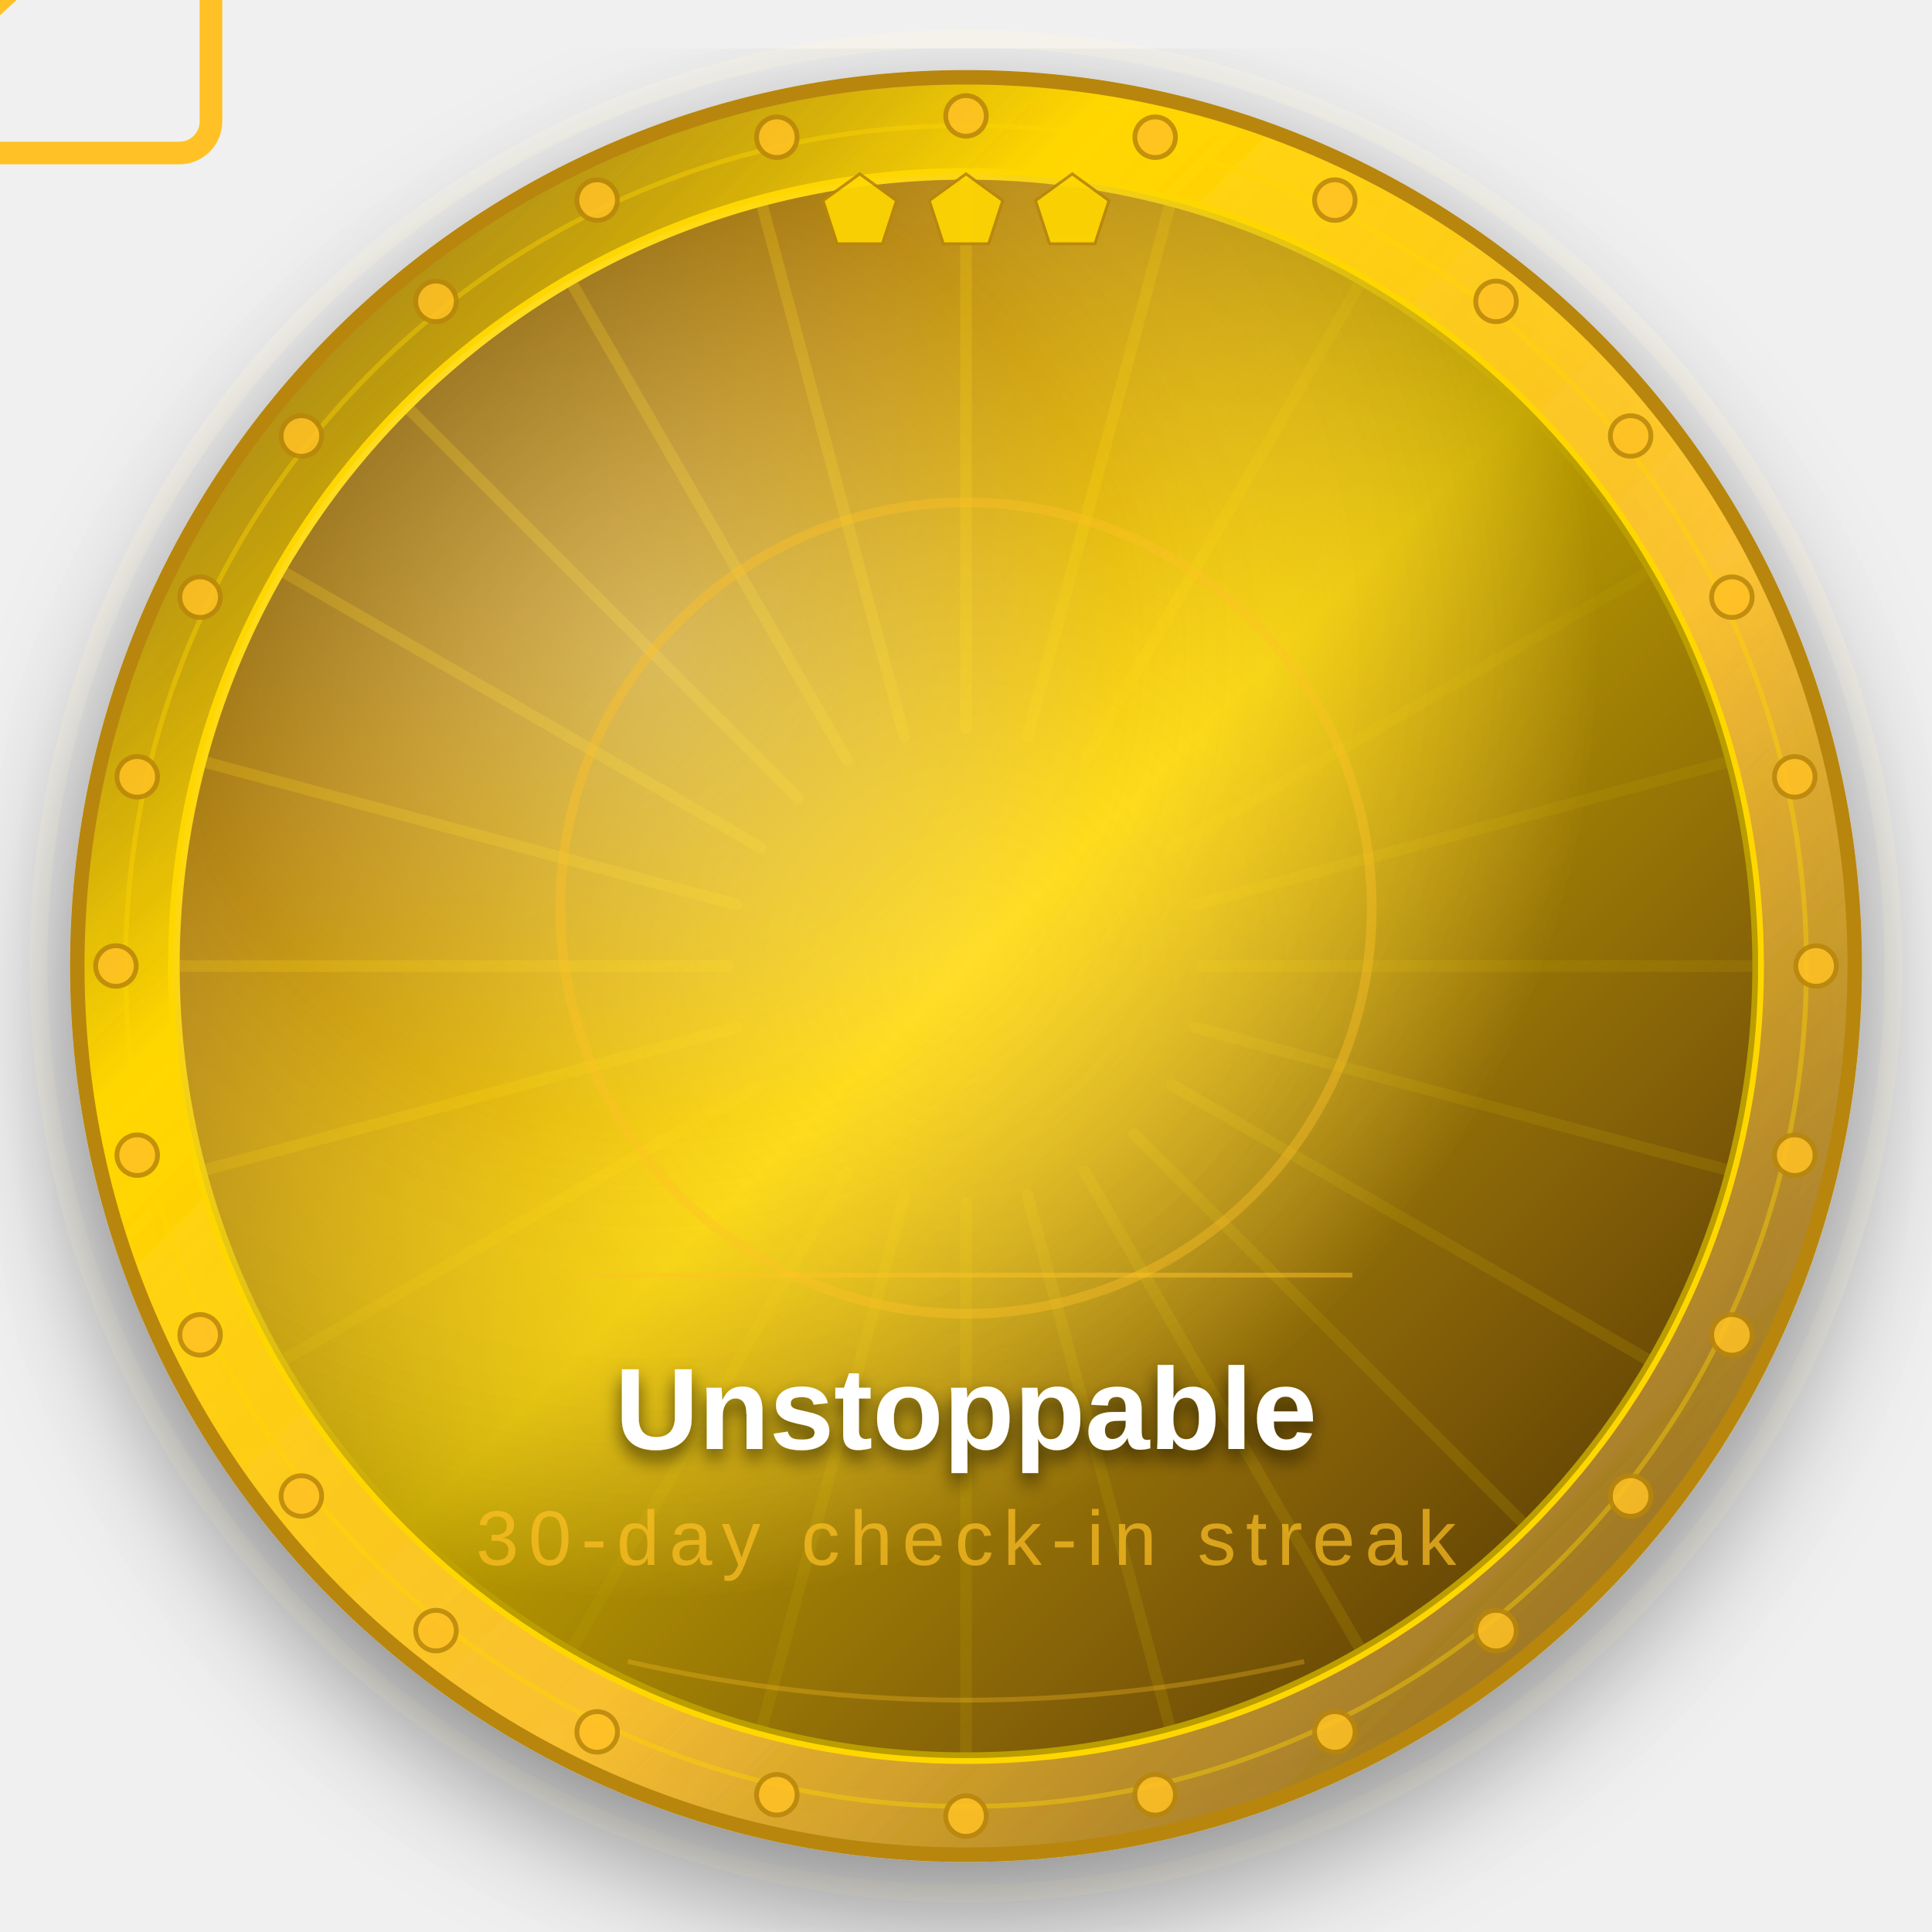
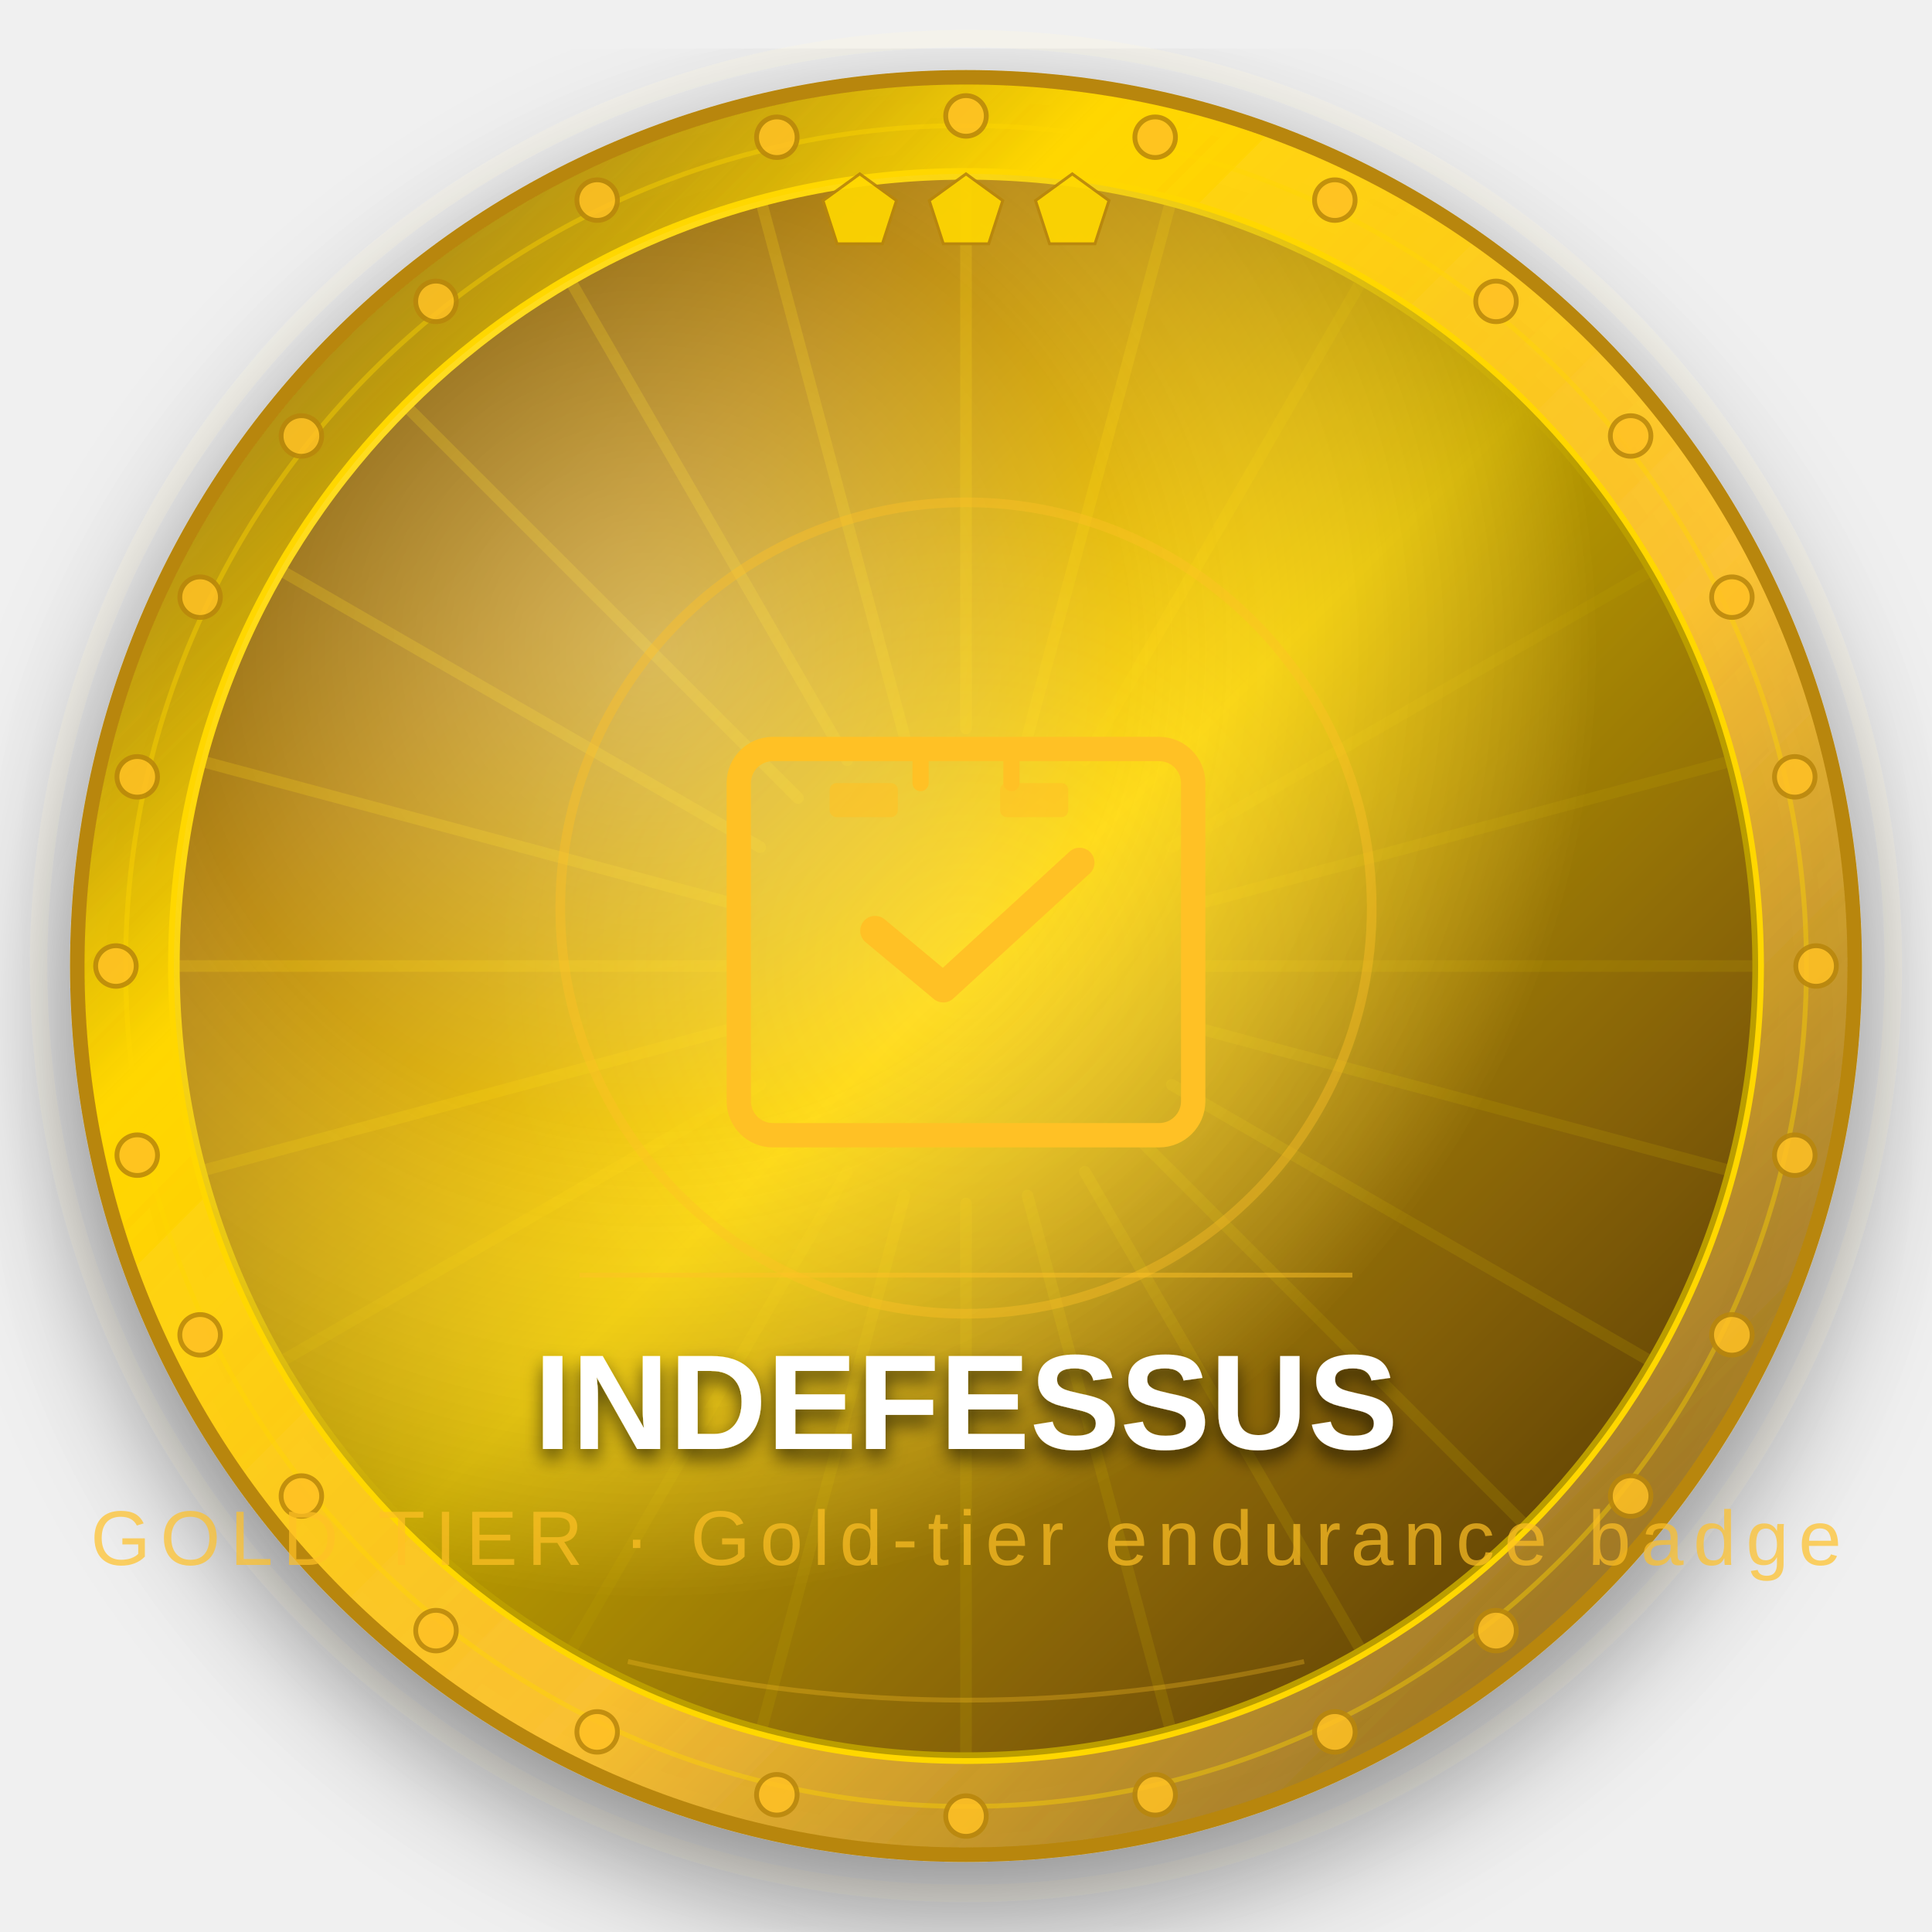
<svg xmlns="http://www.w3.org/2000/svg" viewBox="0 0 200 200" width="200" height="200">
  <defs>
-     <linearGradient id="bg2" x1="0%" y1="0%" x2="100%" y2="100%">
-       <stop offset="0%" style="stop-color:#5C3A00" />
-       <stop offset="25%" style="stop-color:#B8860B" />
-       <stop offset="50%" style="stop-color:#FFD700" />
-       <stop offset="75%" style="stop-color:#B8860B" />
-       <stop offset="100%" style="stop-color:#5C3A00" />
+     <linearGradient id="b2" x1="0%" y1="0%" x2="100%" y2="100%">
+       <stop offset="0%" stop-color="#5C3A00" />
+       <stop offset="25%" stop-color="#B8860B" />
+       <stop offset="50%" stop-color="#FFD700" />
+       <stop offset="75%" stop-color="#B8860B" />
+       <stop offset="100%" stop-color="#5C3A00" />
    </linearGradient>
-     <linearGradient id="ring2" x1="0%" y1="0%" x2="100%" y2="100%">
-       <stop offset="0%" style="stop-color:#5C3A00;stop-opacity:0.8" />
-       <stop offset="30%" style="stop-color:#FFD700;stop-opacity:1" />
-       <stop offset="60%" style="stop-color:#FFC125;stop-opacity:0.9" />
-       <stop offset="100%" style="stop-color:#5C3A00;stop-opacity:0.8" />
+     <linearGradient id="r2" x1="0%" y1="0%" x2="100%" y2="100%">
+       <stop offset="0%" stop-color="#5C3A00" stop-opacity="0.8" />
+       <stop offset="30%" stop-color="#FFD700" stop-opacity="1" />
+       <stop offset="60%" stop-color="#FFC125" stop-opacity="0.9" />
+       <stop offset="100%" stop-color="#5C3A00" stop-opacity="0.8" />
    </linearGradient>
-     <radialGradient id="shine2" cx="30%" cy="30%" r="60%">
-       <stop offset="0%" style="stop-color:#fff;stop-opacity:0.32" />
-       <stop offset="50%" style="stop-color:#fff;stop-opacity:0.05" />
-       <stop offset="100%" style="stop-color:#000;stop-opacity:0.27" />
+     <radialGradient id="s2" cx="30%" cy="30%" r="60%">
+       <stop offset="0%" stop-color="#fff" stop-opacity="0.32" />
+       <stop offset="50%" stop-color="#fff" stop-opacity="0.05" />
+       <stop offset="100%" stop-color="#000" stop-opacity="0.27" />
    </radialGradient>
-     <radialGradient id="core2" cx="50%" cy="50%" r="50%">
-       <stop offset="0%" style="stop-color:#FFF8DC;stop-opacity:0.12" />
-       <stop offset="100%" style="stop-color:#FFF8DC;stop-opacity:0" />
+     <radialGradient id="c2" cx="50%" cy="50%" r="50%">
+       <stop offset="0%" stop-color="#FFF8DC" stop-opacity="0.12" />
+       <stop offset="100%" stop-color="#FFF8DC" stop-opacity="0" />
    </radialGradient>
-     <filter id="shadow2" x="-30%" y="-30%" width="160%" height="160%">
+     <filter id="sh2" x="-30%" y="-30%" width="160%" height="160%">
      <feDropShadow dx="0" dy="5" stdDeviation="6" flood-color="#000" flood-opacity="0.45" />
    </filter>
  </defs>
-   <circle cx="100" cy="100" r="96" fill="none" stroke="#FFF8DC" stroke-width="1.8" opacity="0.25" filter="url(#shadow2)" />
-   <circle cx="100" cy="100" r="92" fill="url(#ring2)" stroke="#B8860B" stroke-width="1.5" filter="url(#shadow2)" />
+   <circle cx="100" cy="100" r="96" fill="none" stroke="#FFF8DC" stroke-width="1.8" opacity="0.25" filter="url(#sh2)" />
+   <circle cx="100" cy="100" r="92" fill="url(#r2)" stroke="#B8860B" stroke-width="1.5" filter="url(#sh2)" />
  <circle cx="100" cy="100" r="87" fill="none" stroke="#FFD700" stroke-width="0.5" opacity="0.4" />
-   <circle cx="100" cy="100" r="82" fill="url(#bg2)" stroke="#FFD700" stroke-width="1.2" />
+   <circle cx="100" cy="100" r="82" fill="url(#b2)" stroke="#FFD700" stroke-width="1.2" />
  <line x1="124.6" y1="100" x2="182" y2="100" stroke="#FFD700" stroke-width="1.2" opacity="0.22" stroke-linecap="round" />
  <line x1="123.762" y1="106.367" x2="179.206" y2="121.223" stroke="#FFD700" stroke-width="1.2" opacity="0.22" stroke-linecap="round" />
  <line x1="121.304" y1="112.3" x2="171.014" y2="141" stroke="#FFD700" stroke-width="1.2" opacity="0.22" stroke-linecap="round" />
  <line x1="117.395" y1="117.395" x2="157.983" y2="157.983" stroke="#FFD700" stroke-width="1.2" opacity="0.22" stroke-linecap="round" />
  <line x1="112.3" y1="121.304" x2="141" y2="171.014" stroke="#FFD700" stroke-width="1.2" opacity="0.22" stroke-linecap="round" />
  <line x1="106.367" y1="123.762" x2="121.223" y2="179.206" stroke="#FFD700" stroke-width="1.2" opacity="0.22" stroke-linecap="round" />
  <line x1="100" y1="124.6" x2="100" y2="182" stroke="#FFD700" stroke-width="1.2" opacity="0.22" stroke-linecap="round" />
  <line x1="93.633" y1="123.762" x2="78.777" y2="179.206" stroke="#FFD700" stroke-width="1.2" opacity="0.22" stroke-linecap="round" />
  <line x1="87.7" y1="121.304" x2="59" y2="171.014" stroke="#FFD700" stroke-width="1.2" opacity="0.22" stroke-linecap="round" />
  <line x1="82.605" y1="117.395" x2="42.017" y2="157.983" stroke="#FFD700" stroke-width="1.2" opacity="0.22" stroke-linecap="round" />
  <line x1="78.696" y1="112.3" x2="28.986" y2="141" stroke="#FFD700" stroke-width="1.2" opacity="0.22" stroke-linecap="round" />
  <line x1="76.238" y1="106.367" x2="20.794" y2="121.223" stroke="#FFD700" stroke-width="1.2" opacity="0.22" stroke-linecap="round" />
  <line x1="75.4" y1="100" x2="18" y2="100" stroke="#FFD700" stroke-width="1.2" opacity="0.22" stroke-linecap="round" />
  <line x1="76.238" y1="93.633" x2="20.794" y2="78.777" stroke="#FFD700" stroke-width="1.2" opacity="0.22" stroke-linecap="round" />
  <line x1="78.696" y1="87.7" x2="28.986" y2="59" stroke="#FFD700" stroke-width="1.2" opacity="0.22" stroke-linecap="round" />
  <line x1="82.605" y1="82.605" x2="42.017" y2="42.017" stroke="#FFD700" stroke-width="1.2" opacity="0.22" stroke-linecap="round" />
  <line x1="87.7" y1="78.696" x2="59" y2="28.986" stroke="#FFD700" stroke-width="1.2" opacity="0.22" stroke-linecap="round" />
  <line x1="93.633" y1="76.238" x2="78.777" y2="20.794" stroke="#FFD700" stroke-width="1.2" opacity="0.22" stroke-linecap="round" />
  <line x1="100" y1="75.4" x2="100" y2="18" stroke="#FFD700" stroke-width="1.2" opacity="0.22" stroke-linecap="round" />
  <line x1="106.367" y1="76.238" x2="121.223" y2="20.794" stroke="#FFD700" stroke-width="1.2" opacity="0.22" stroke-linecap="round" />
  <line x1="112.3" y1="78.696" x2="141" y2="28.986" stroke="#FFD700" stroke-width="1.2" opacity="0.22" stroke-linecap="round" />
  <line x1="117.395" y1="82.605" x2="157.983" y2="42.017" stroke="#FFD700" stroke-width="1.2" opacity="0.22" stroke-linecap="round" />
  <line x1="121.304" y1="87.7" x2="171.014" y2="59" stroke="#FFD700" stroke-width="1.2" opacity="0.22" stroke-linecap="round" />
  <line x1="123.762" y1="93.633" x2="179.206" y2="78.777" stroke="#FFD700" stroke-width="1.2" opacity="0.22" stroke-linecap="round" />
-   <circle cx="100" cy="100" r="50" fill="url(#core2)" />
-   <circle cx="100" cy="100" r="82" fill="url(#shine2)" />
+   <circle cx="100" cy="100" r="50" fill="url(#c2)" />
+   <circle cx="100" cy="100" r="82" fill="url(#s2)" />
  <circle cx="100" cy="12" r="2.1" fill="#FFC125" stroke="#B8860B" stroke-width="0.5" opacity="0.85" />
  <circle cx="119.582" cy="14.206" r="2.1" fill="#FFC125" stroke="#B8860B" stroke-width="0.5" opacity="0.85" />
  <circle cx="138.182" cy="20.715" r="2.1" fill="#FFC125" stroke="#B8860B" stroke-width="0.5" opacity="0.85" />
  <circle cx="154.867" cy="31.199" r="2.1" fill="#FFC125" stroke="#B8860B" stroke-width="0.5" opacity="0.85" />
  <circle cx="168.801" cy="45.133" r="2.1" fill="#FFC125" stroke="#B8860B" stroke-width="0.5" opacity="0.85" />
  <circle cx="179.285" cy="61.818" r="2.1" fill="#FFC125" stroke="#B8860B" stroke-width="0.5" opacity="0.85" />
  <circle cx="185.794" cy="80.418" r="2.1" fill="#FFC125" stroke="#B8860B" stroke-width="0.5" opacity="0.85" />
  <circle cx="188" cy="100" r="2.1" fill="#FFC125" stroke="#B8860B" stroke-width="0.5" opacity="0.85" />
  <circle cx="185.794" cy="119.582" r="2.1" fill="#FFC125" stroke="#B8860B" stroke-width="0.5" opacity="0.85" />
  <circle cx="179.285" cy="138.182" r="2.1" fill="#FFC125" stroke="#B8860B" stroke-width="0.5" opacity="0.85" />
  <circle cx="168.801" cy="154.867" r="2.1" fill="#FFC125" stroke="#B8860B" stroke-width="0.5" opacity="0.85" />
  <circle cx="154.867" cy="168.801" r="2.1" fill="#FFC125" stroke="#B8860B" stroke-width="0.5" opacity="0.85" />
  <circle cx="138.182" cy="179.285" r="2.1" fill="#FFC125" stroke="#B8860B" stroke-width="0.5" opacity="0.85" />
  <circle cx="119.582" cy="185.794" r="2.1" fill="#FFC125" stroke="#B8860B" stroke-width="0.5" opacity="0.85" />
  <circle cx="100" cy="188" r="2.1" fill="#FFC125" stroke="#B8860B" stroke-width="0.5" opacity="0.85" />
  <circle cx="80.418" cy="185.794" r="2.1" fill="#FFC125" stroke="#B8860B" stroke-width="0.5" opacity="0.85" />
  <circle cx="61.818" cy="179.285" r="2.1" fill="#FFC125" stroke="#B8860B" stroke-width="0.5" opacity="0.85" />
  <circle cx="45.133" cy="168.801" r="2.1" fill="#FFC125" stroke="#B8860B" stroke-width="0.5" opacity="0.85" />
  <circle cx="31.199" cy="154.867" r="2.1" fill="#FFC125" stroke="#B8860B" stroke-width="0.5" opacity="0.85" />
  <circle cx="20.715" cy="138.182" r="2.1" fill="#FFC125" stroke="#B8860B" stroke-width="0.5" opacity="0.85" />
  <circle cx="14.206" cy="119.582" r="2.1" fill="#FFC125" stroke="#B8860B" stroke-width="0.5" opacity="0.85" />
  <circle cx="12" cy="100" r="2.1" fill="#FFC125" stroke="#B8860B" stroke-width="0.5" opacity="0.85" />
  <circle cx="14.206" cy="80.418" r="2.1" fill="#FFC125" stroke="#B8860B" stroke-width="0.5" opacity="0.85" />
  <circle cx="20.715" cy="61.818" r="2.1" fill="#FFC125" stroke="#B8860B" stroke-width="0.5" opacity="0.85" />
  <circle cx="31.199" cy="45.133" r="2.1" fill="#FFC125" stroke="#B8860B" stroke-width="0.5" opacity="0.85" />
  <circle cx="45.133" cy="31.199" r="2.1" fill="#FFC125" stroke="#B8860B" stroke-width="0.5" opacity="0.85" />
  <circle cx="61.818" cy="20.715" r="2.1" fill="#FFC125" stroke="#B8860B" stroke-width="0.5" opacity="0.85" />
  <circle cx="80.418" cy="14.206" r="2.1" fill="#FFC125" stroke="#B8860B" stroke-width="0.5" opacity="0.85" />
  <polygon points="89,18 92.804,20.764 91.351,25.236 86.649,25.236 85.196,20.764" fill="#FFD700" stroke="#B8860B" stroke-width="0.3" opacity="0.9" />
  <polygon points="100,18 103.804,20.764 102.351,25.236 97.649,25.236 96.196,20.764" fill="#FFD700" stroke="#B8860B" stroke-width="0.3" opacity="0.9" />
  <polygon points="111,18 114.804,20.764 113.351,25.236 108.649,25.236 107.196,20.764" fill="#FFD700" stroke="#B8860B" stroke-width="0.3" opacity="0.9" />
  <circle cx="100" cy="94" r="42" fill="none" stroke="#FFC125" stroke-width="1" opacity="0.4" />
  <g>
-     <g transform="translate(0,-6)">
-       <rect x="-21.84" y="-15.288" width="43.68" height="37.128" rx="3.276" fill="none" stroke="#FFC125" stroke-width="2.34" />
-       <rect x="-13.104" y="-12.012" width="6.552" height="3.276" rx="0.655" fill="#FFC125" opacity="0.6" />
-       <rect x="3.276" y="-12.012" width="6.552" height="3.276" rx="0.655" fill="#FFC125" opacity="0.6" />
-       <line x1="-4.368" y1="-12.012" x2="-4.368" y2="-15.288" stroke="#FFC125" stroke-width="1.56" stroke-linecap="round" />
-       <line x1="4.368" y1="-12.012" x2="4.368" y2="-15.288" stroke="#FFC125" stroke-width="1.56" stroke-linecap="round" />
-       <polyline points="-8.736,2.184 -2.184,7.644 10.92,-4.368" fill="none" stroke="#FFC125" stroke-width="2.86" stroke-linecap="round" stroke-linejoin="round" />
+     <g transform="translate(100,94)">
+       <rect x="-23.52" y="-16.464" width="47.04" height="39.984" rx="3.528" fill="none" stroke="#FFC125" stroke-width="2.52" />
+       <rect x="-14.112" y="-12.936" width="7.056" height="3.528" rx="0.706" fill="#FFC125" opacity="0.6" />
+       <rect x="3.528" y="-12.936" width="7.056" height="3.528" rx="0.706" fill="#FFC125" opacity="0.6" />
+       <line x1="-4.704" y1="-12.936" x2="-4.704" y2="-16.464" stroke="#FFC125" stroke-width="1.68" stroke-linecap="round" />
+       <line x1="4.704" y1="-12.936" x2="4.704" y2="-16.464" stroke="#FFC125" stroke-width="1.68" stroke-linecap="round" />
+       <polyline points="-9.408,2.352 -2.352,8.232 11.76,-4.704" fill="none" stroke="#FFC125" stroke-width="3.08" stroke-linecap="round" stroke-linejoin="round" />
    </g>
  </g>
  <line x1="60" y1="132" x2="140" y2="132" stroke="#FFC125" stroke-width="0.5" opacity="0.5" />
-   <text x="100" y="150" text-anchor="middle" font-size="12" font-weight="bold" fill="#fff" font-family="Arial,sans-serif" filter="drop-shadow(0 1px 1px rgba(0,0,0,0.6))">Unstoppable</text>
-   <text x="100" y="162" text-anchor="middle" font-size="8" fill="#FFC125" opacity="0.7" font-family="Arial,sans-serif" letter-spacing="1">30-day check-in streak</text>
+   <text x="100" y="150" text-anchor="middle" font-size="14" font-weight="bold" fill="#fff" font-family="Arial,sans-serif" filter="drop-shadow(0 1px 1px rgba(0,0,0,0.6))">INDEFESSUS</text>
+   <text x="100" y="162" text-anchor="middle" font-size="8" fill="#FFC125" opacity="0.7" font-family="Arial,sans-serif" letter-spacing="1">GOLD TIER · Gold-tier endurance badge</text>
  <path d="M65 172 Q100 180 135 172" fill="none" stroke="#FFC125" stroke-width="0.5" opacity="0.3" />
</svg>
